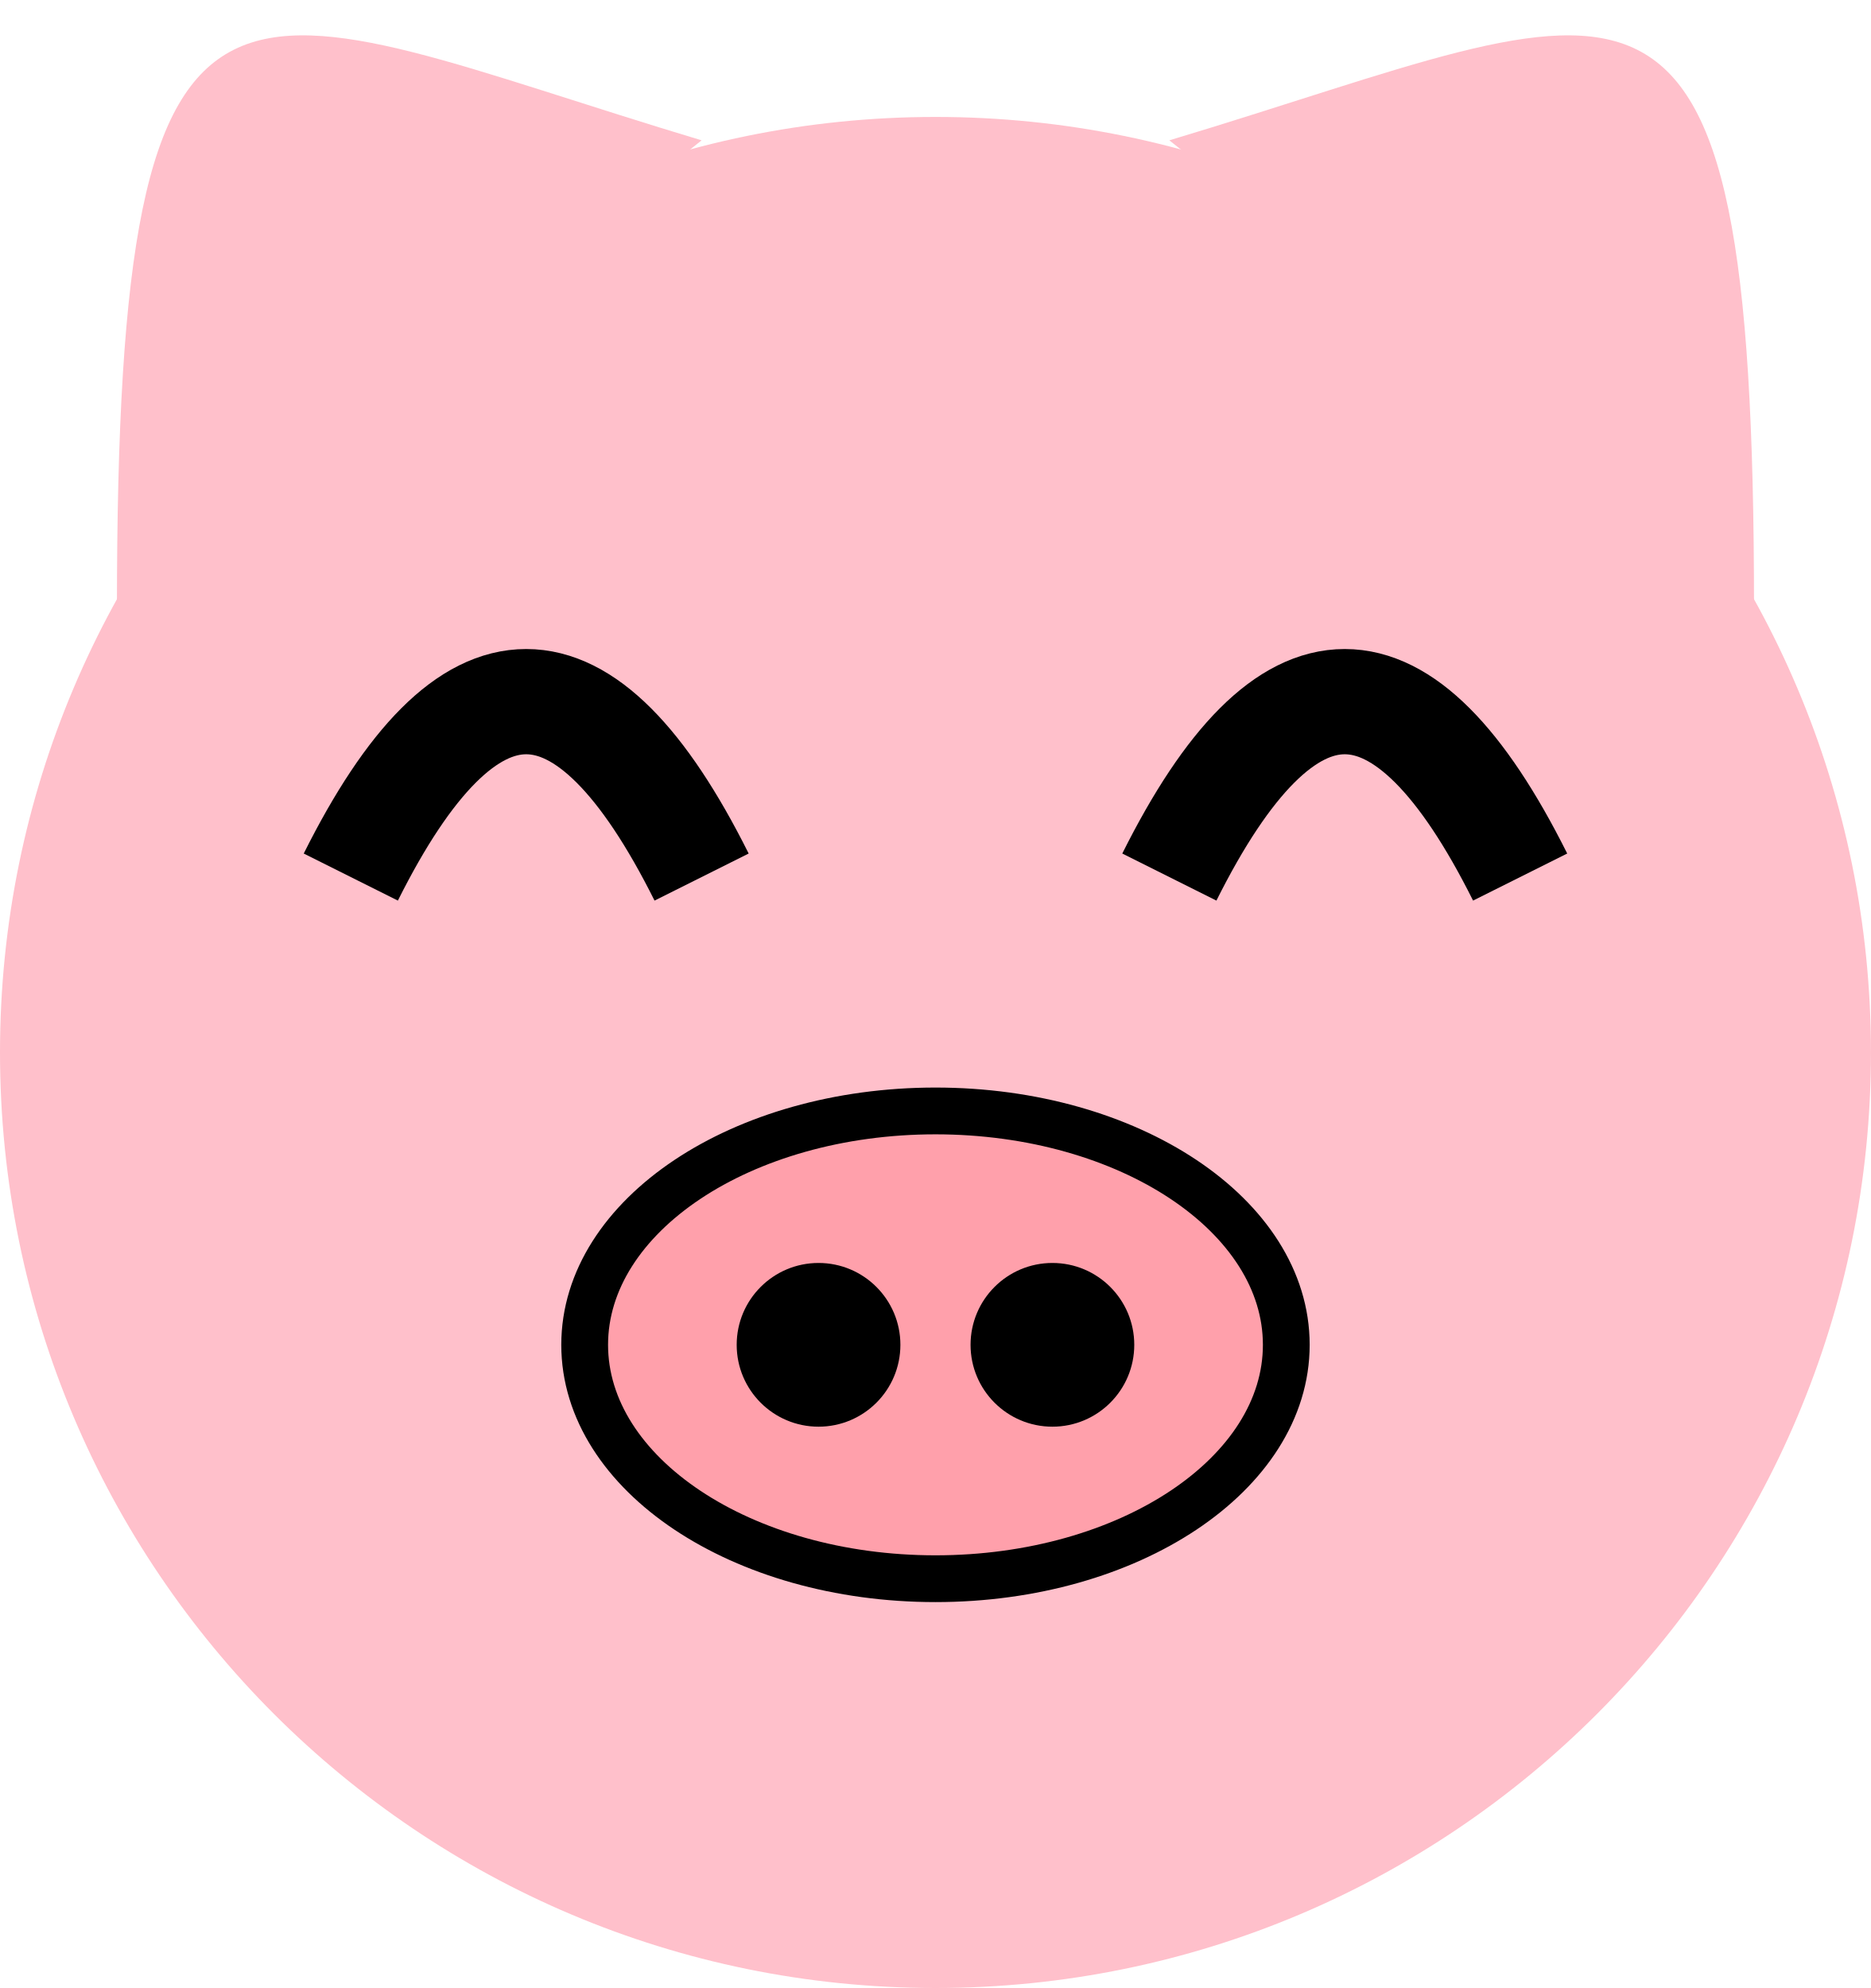
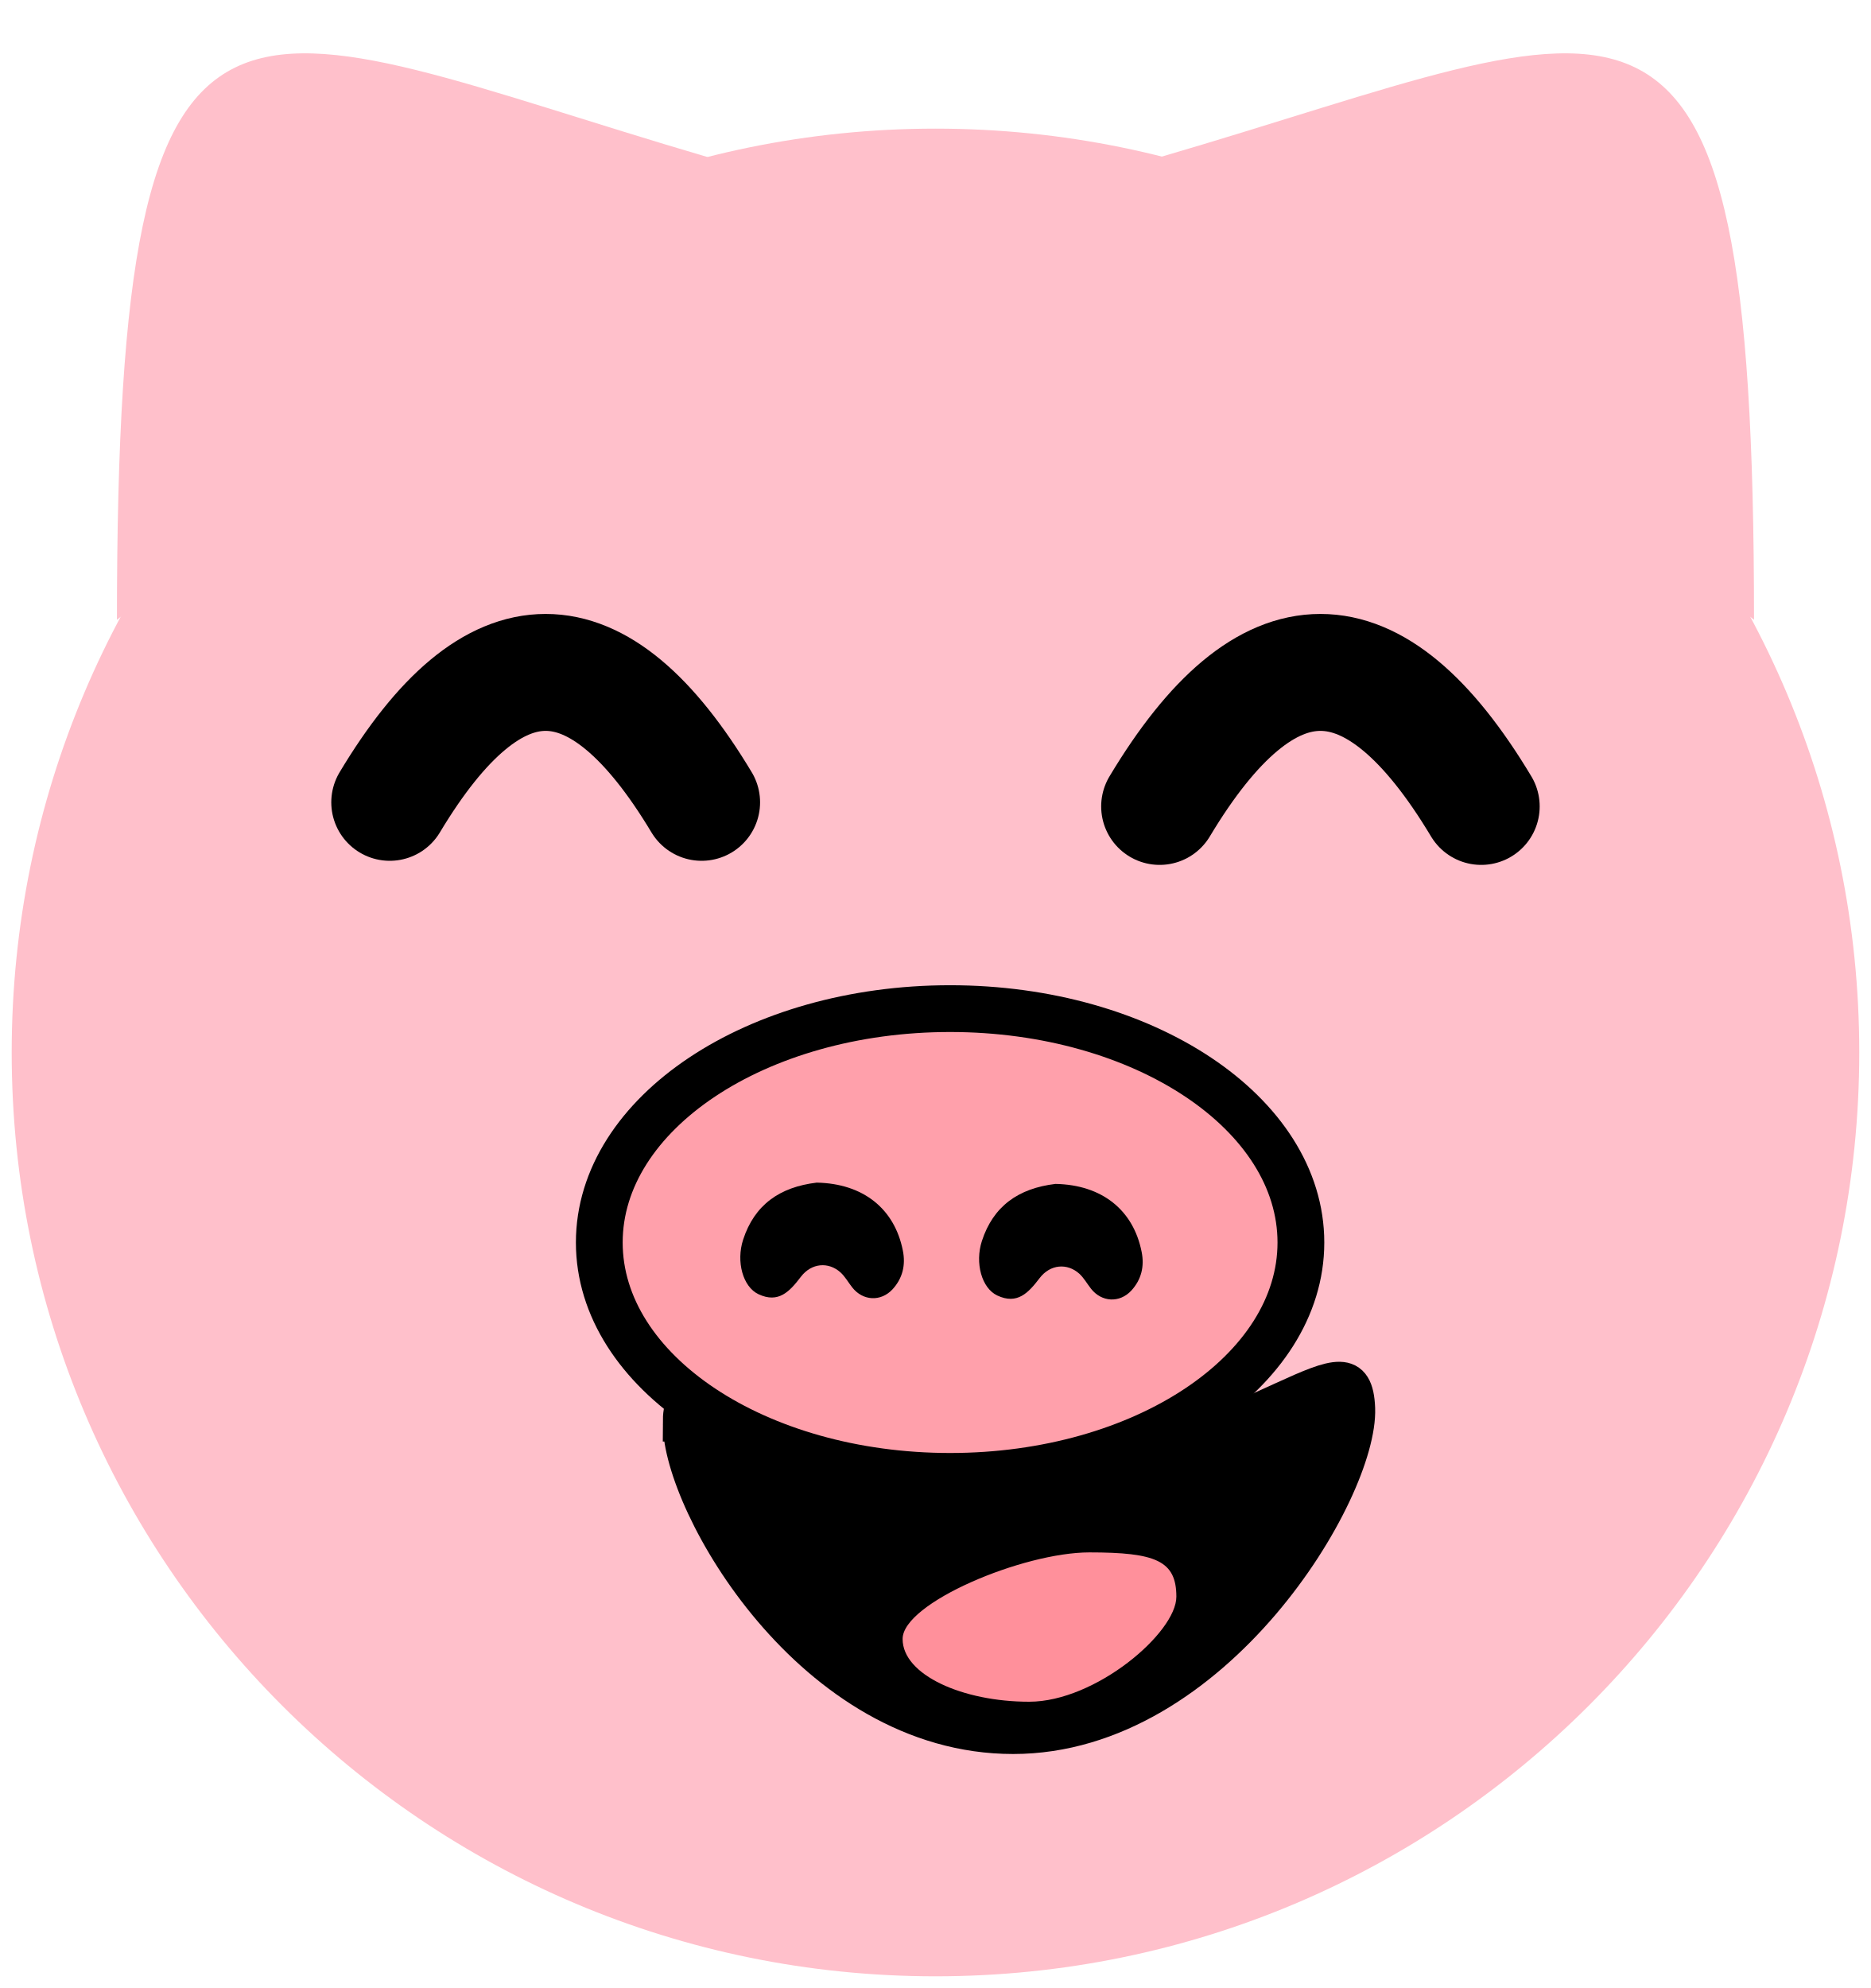
<svg xmlns="http://www.w3.org/2000/svg" width="160" height="170" viewBox="0 0 160 170">
-   <circle cx="80" cy="90" r="80" fill="#FFC0CB" />
-   <path d="M10 52 C10 -10, 20 0, 60 12" fill="#FFC0CB" />
-   <path d="M150 52 C150 -10, 140 0, 100 12" fill="#FFC0CB" />
-   <path d="M30 75 Q45 45 60 75" fill="none" stroke="black" stroke-width="9" />
-   <path d="M100 75 Q115 45 130 75" fill="none" stroke="black" stroke-width="9" />
-   <ellipse cx="80" cy="115" rx="30" ry="20" fill="#FFA0AB" stroke="black" stroke-width="4" />
-   <circle cx="70" cy="115" r="7" fill="black" />
-   <circle cx="90" cy="115" r="7" fill="black" />
+   <circle cx="80" cy="90" fill="#FFC0CB" r="79" />
+   <path d="m10,53c0,-61.32 10.11,-51.43 50.54,-39.56" fill="#FFC0CB" transform="matrix(1, 0, 0, 1, 0, 0)" />
+   <path d="m150,53c0,-61.32 -10.16,-51.43 -50.81,-39.56" fill="#FFC0CB" />
+   <path d="m33.33,68.61q13.33,-22.22 26.67,0" fill="none" stroke="black" stroke-linecap="round" stroke-width="10" />
+   <path d="m99.17,68.96q13.75,-22.92 27.5,0" fill="none" stroke="black" stroke-linecap="round" stroke-width="10" transform="matrix(1, 0, 0, 1, 0, 0)" />
+   <ellipse cx="81.25" cy="106.25" fill="#FFA0AB" rx="30" ry="20" stroke="black" stroke-width="4" />
+   <path d="m69.85,101.13c3.97,0.08 6.65,2.23 7.36,5.81c0.25,1.24 -0.02,2.37 -0.88,3.31c-1,1.08 -2.54,1 -3.45,-0.16c-0.34,-0.43 -0.61,-0.93 -1.01,-1.29c-1.02,-0.91 -2.47,-0.81 -3.38,0.38c-0.96,1.26 -1.91,2.3 -3.63,1.49c-1.33,-0.63 -1.92,-2.78 -1.31,-4.66c0.97,-2.98 3.12,-4.5 6.29,-4.88z" fill="#000000" opacity="1" />
+   <path d="m90.27,101.24c3.97,0.08 6.65,2.23 7.36,5.81c0.25,1.24 -0.02,2.37 -0.88,3.31c-1,1.08 -2.54,1 -3.45,-0.16c-0.34,-0.43 -0.61,-0.93 -1.01,-1.29c-1.02,-0.91 -2.47,-0.81 -3.38,0.38c-0.96,1.26 -1.91,2.3 -3.63,1.49c-1.33,-0.63 -1.92,-2.78 -1.31,-4.66c0.97,-2.98 3.12,-4.5 6.29,-4.88z" fill="#000000" opacity="1" />
+   <path d="m58.18,121.77c0,-6.8 5.27,10.09 28.19,5.66c22.9,-4.44 29.46,-14 29.73,-6.99c0.26,7.03 -12.2,28.05 -29.46,28.05c-17.27,0 -28.45,-19.92 -28.45,-26.72z" fill="#000000" stroke="#000000" stroke-width="3" />
+   <path d="m77.19,140.15c0,-3.08 10.3,-7.4 15.97,-7.4c5.68,0 7.44,0.71 7.44,3.79c0,3.08 -6.91,8.98 -12.59,8.98c-5.68,0 -10.82,-2.29 -10.82,-5.36z" fill="#ff909b" stroke="null" stroke-dasharray="null" stroke-width="null" />
</svg>
